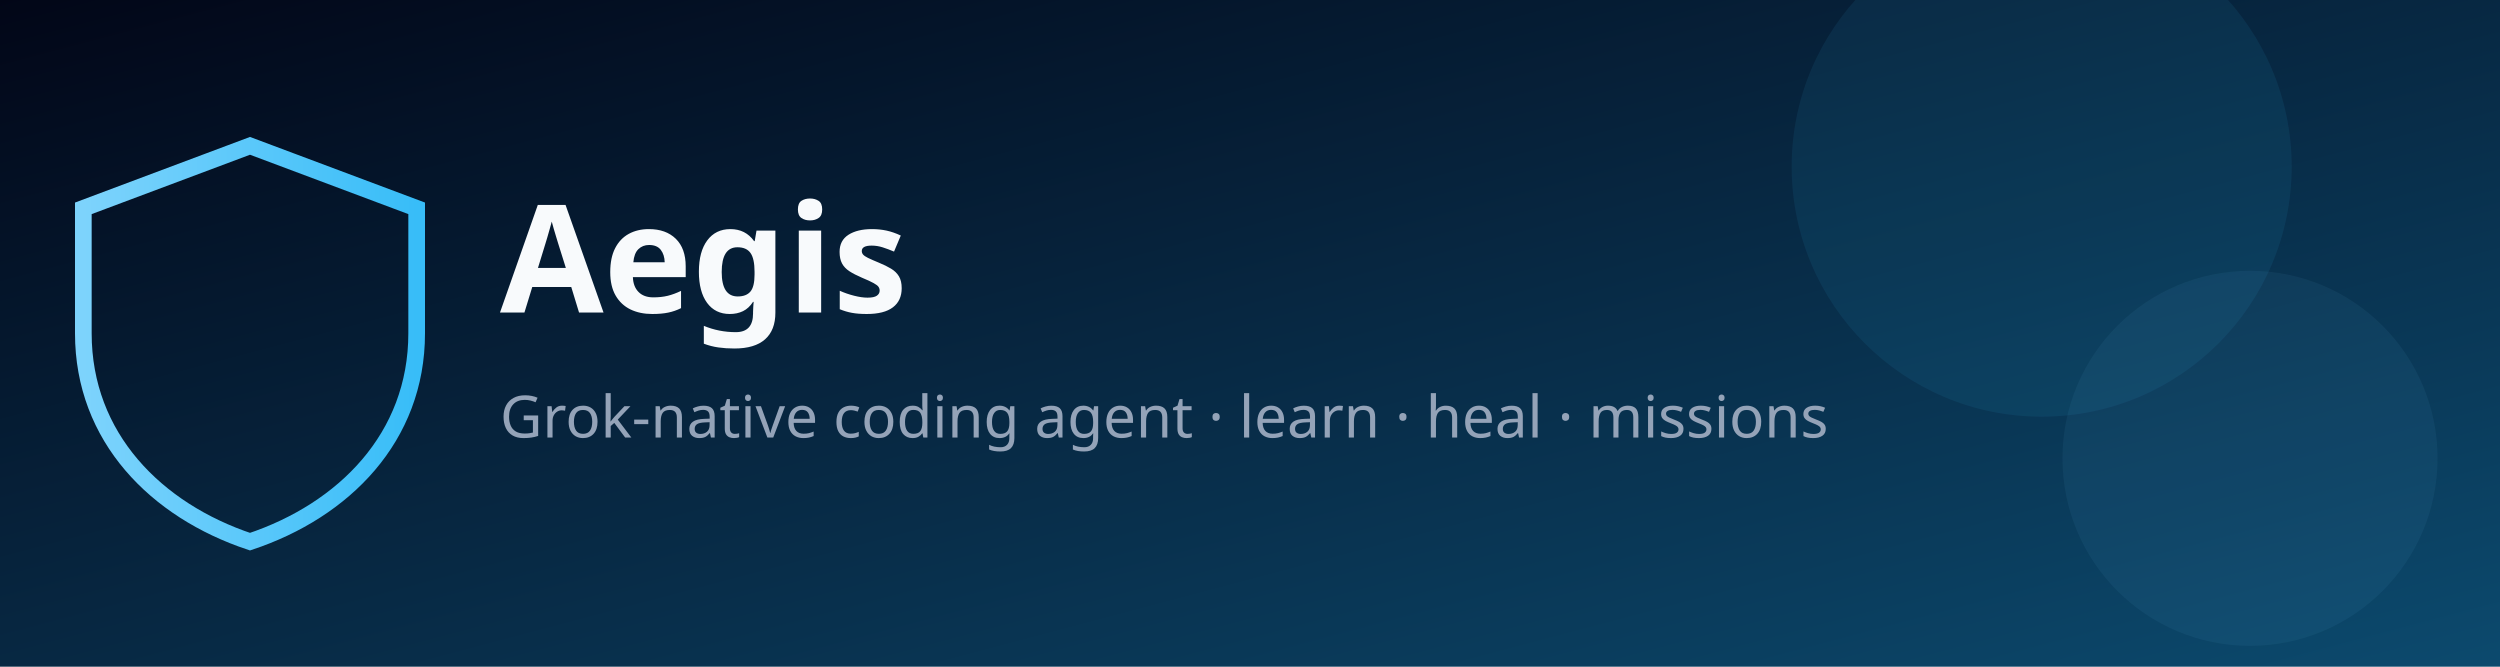
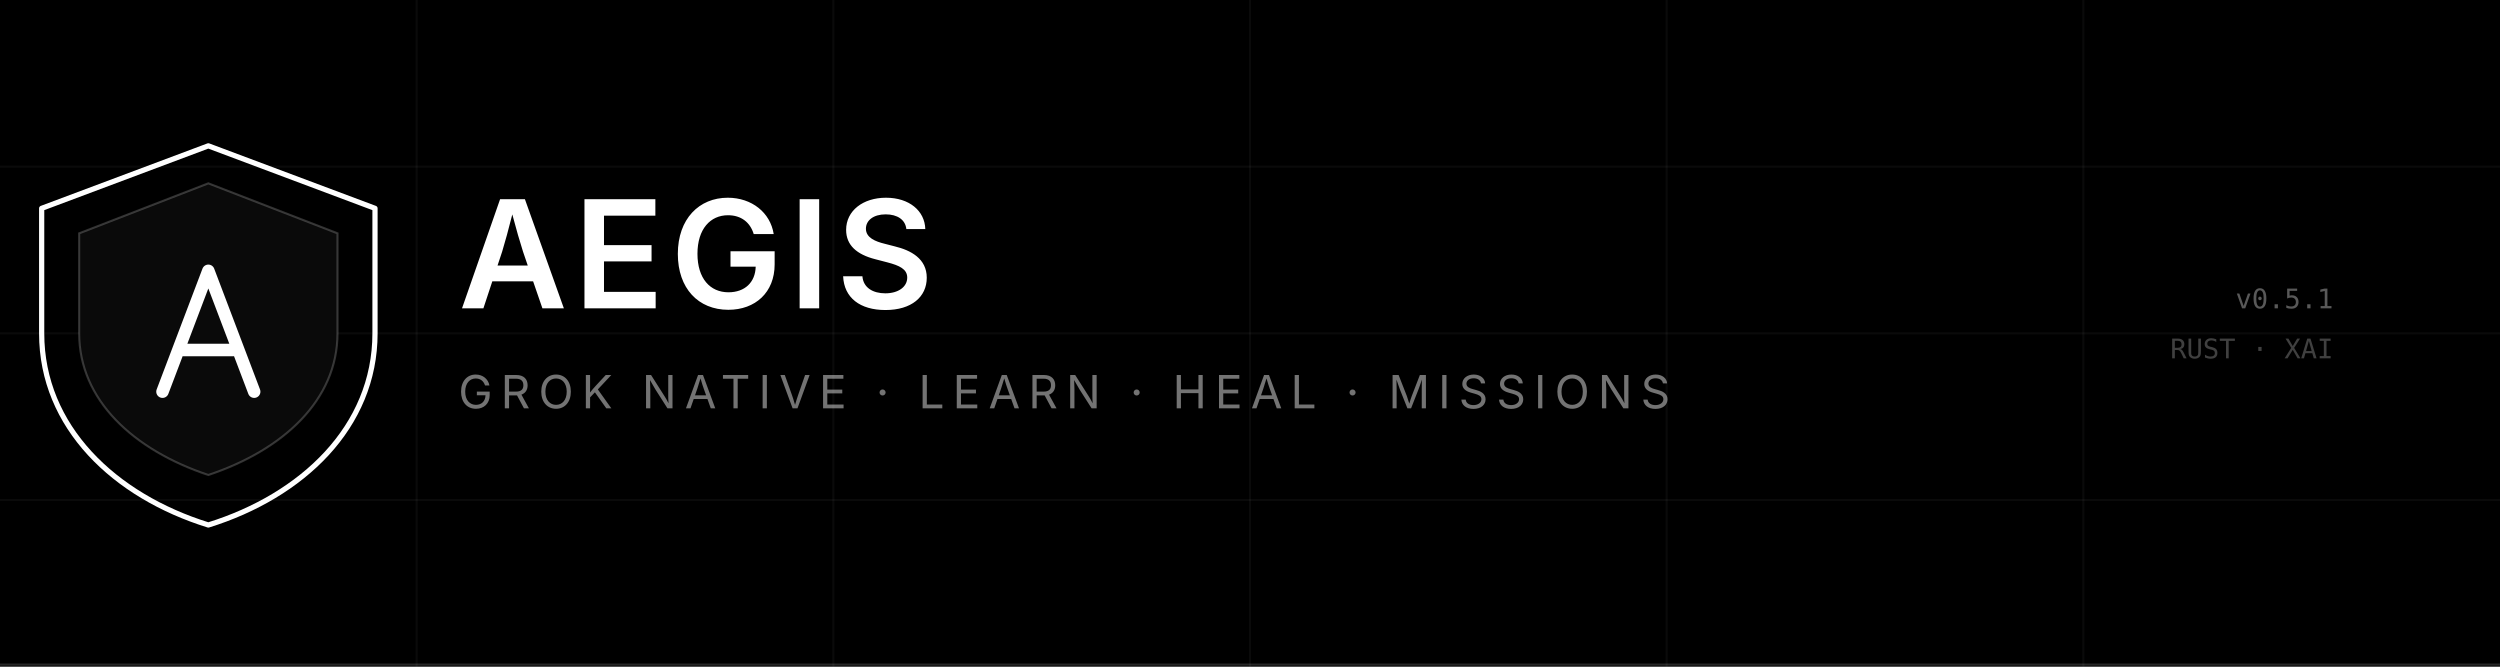
<svg xmlns="http://www.w3.org/2000/svg" viewBox="0 0 1200 320" role="img" aria-label="Aegis banner">
-   <defs>
-     <linearGradient id="bg" x1="0%" y1="0%" x2="100%" y2="100%">
-       <stop offset="0%" style="stop-color:#020617" />
-       <stop offset="100%" style="stop-color:#0c4a6e" />
-     </linearGradient>
-     <linearGradient id="accent" x1="0%" y1="0%" x2="100%" y2="0%">
-       <stop offset="0%" style="stop-color:#7dd3fc" />
-       <stop offset="100%" style="stop-color:#38bdf8" />
-     </linearGradient>
-   </defs>
-   <rect width="1200" height="320" fill="url(#bg)" />
-   <circle cx="980" cy="80" r="120" fill="#38bdf8" opacity="0.08" />
-   <circle cx="1080" cy="220" r="90" fill="#7dd3fc" opacity="0.06" />
-   <path d="M120 70 L200 100 V160 C200 210 165 245 120 260 C75 245 40 210 40 160 V100 Z" fill="none" stroke="url(#accent)" stroke-width="8" />
-   <text x="240" y="150" font-family="ui-sans-serif,system-ui,sans-serif" font-size="72" font-weight="700" fill="#f8fafc">Aegis</text>
-   <text x="240" y="210" font-family="ui-sans-serif,system-ui,sans-serif" font-size="28" fill="#94a3b8">Grok-native coding agent · learn · heal · missions</text>
+   <rect width="1200" height="320" fill="#000000" />
+   <g stroke="#ffffff" stroke-opacity="0.04" stroke-width="1">
+     <path d="M0 80 H1200 M0 160 H1200 M0 240 H1200" />
+     <path d="M200 0 V320 M400 0 V320 M600 0 V320 M800 0 V320 M1000 0 V320" />
+   </g>
+   <line x1="0" y1="319" x2="1200" y2="319" stroke="#ffffff" stroke-opacity="0.15" stroke-width="1" />
+   <path d="M100 70 L180 100 V160 C180 205 145 238 100 252 C55 238 20 205 20 160 V100 Z" fill="none" stroke="#ffffff" stroke-width="2.5" stroke-linejoin="round" />
+   <path d="M100 88 L162 112 V160 C162 192 136 216 100 228 C64 216 38 192 38 160 V112 Z" fill="#0a0a0a" stroke="#ffffff" stroke-opacity="0.2" stroke-width="1" />
+   <path d="M78 188 L100 130 L122 188 M88 168 H112" fill="none" stroke="#ffffff" stroke-width="6" stroke-linecap="round" stroke-linejoin="round" />
+   <text x="220" y="148" font-family="ui-sans-serif,system-ui,-apple-system,Segoe UI,sans-serif" font-size="72" font-weight="600" letter-spacing="0.04em" fill="#ffffff">AEGIS</text>
+   <text x="220" y="196" font-family="ui-sans-serif,system-ui,-apple-system,Segoe UI,sans-serif" font-size="22" font-weight="400" letter-spacing="0.18em" fill="#ffffff" fill-opacity="0.45">
+     GROK NATIVE · LEARN · HEAL · MISSIONS
+   </text>
+   <text x="1120" y="148" text-anchor="end" font-family="ui-monospace,SFMono-Regular,Menlo,monospace" font-size="13" fill="#ffffff" fill-opacity="0.35">v0.5.1</text>
+   <text x="1120" y="172" text-anchor="end" font-family="ui-monospace,SFMono-Regular,Menlo,monospace" font-size="13" fill="#ffffff" fill-opacity="0.25">RUST · XAI</text>
</svg>
